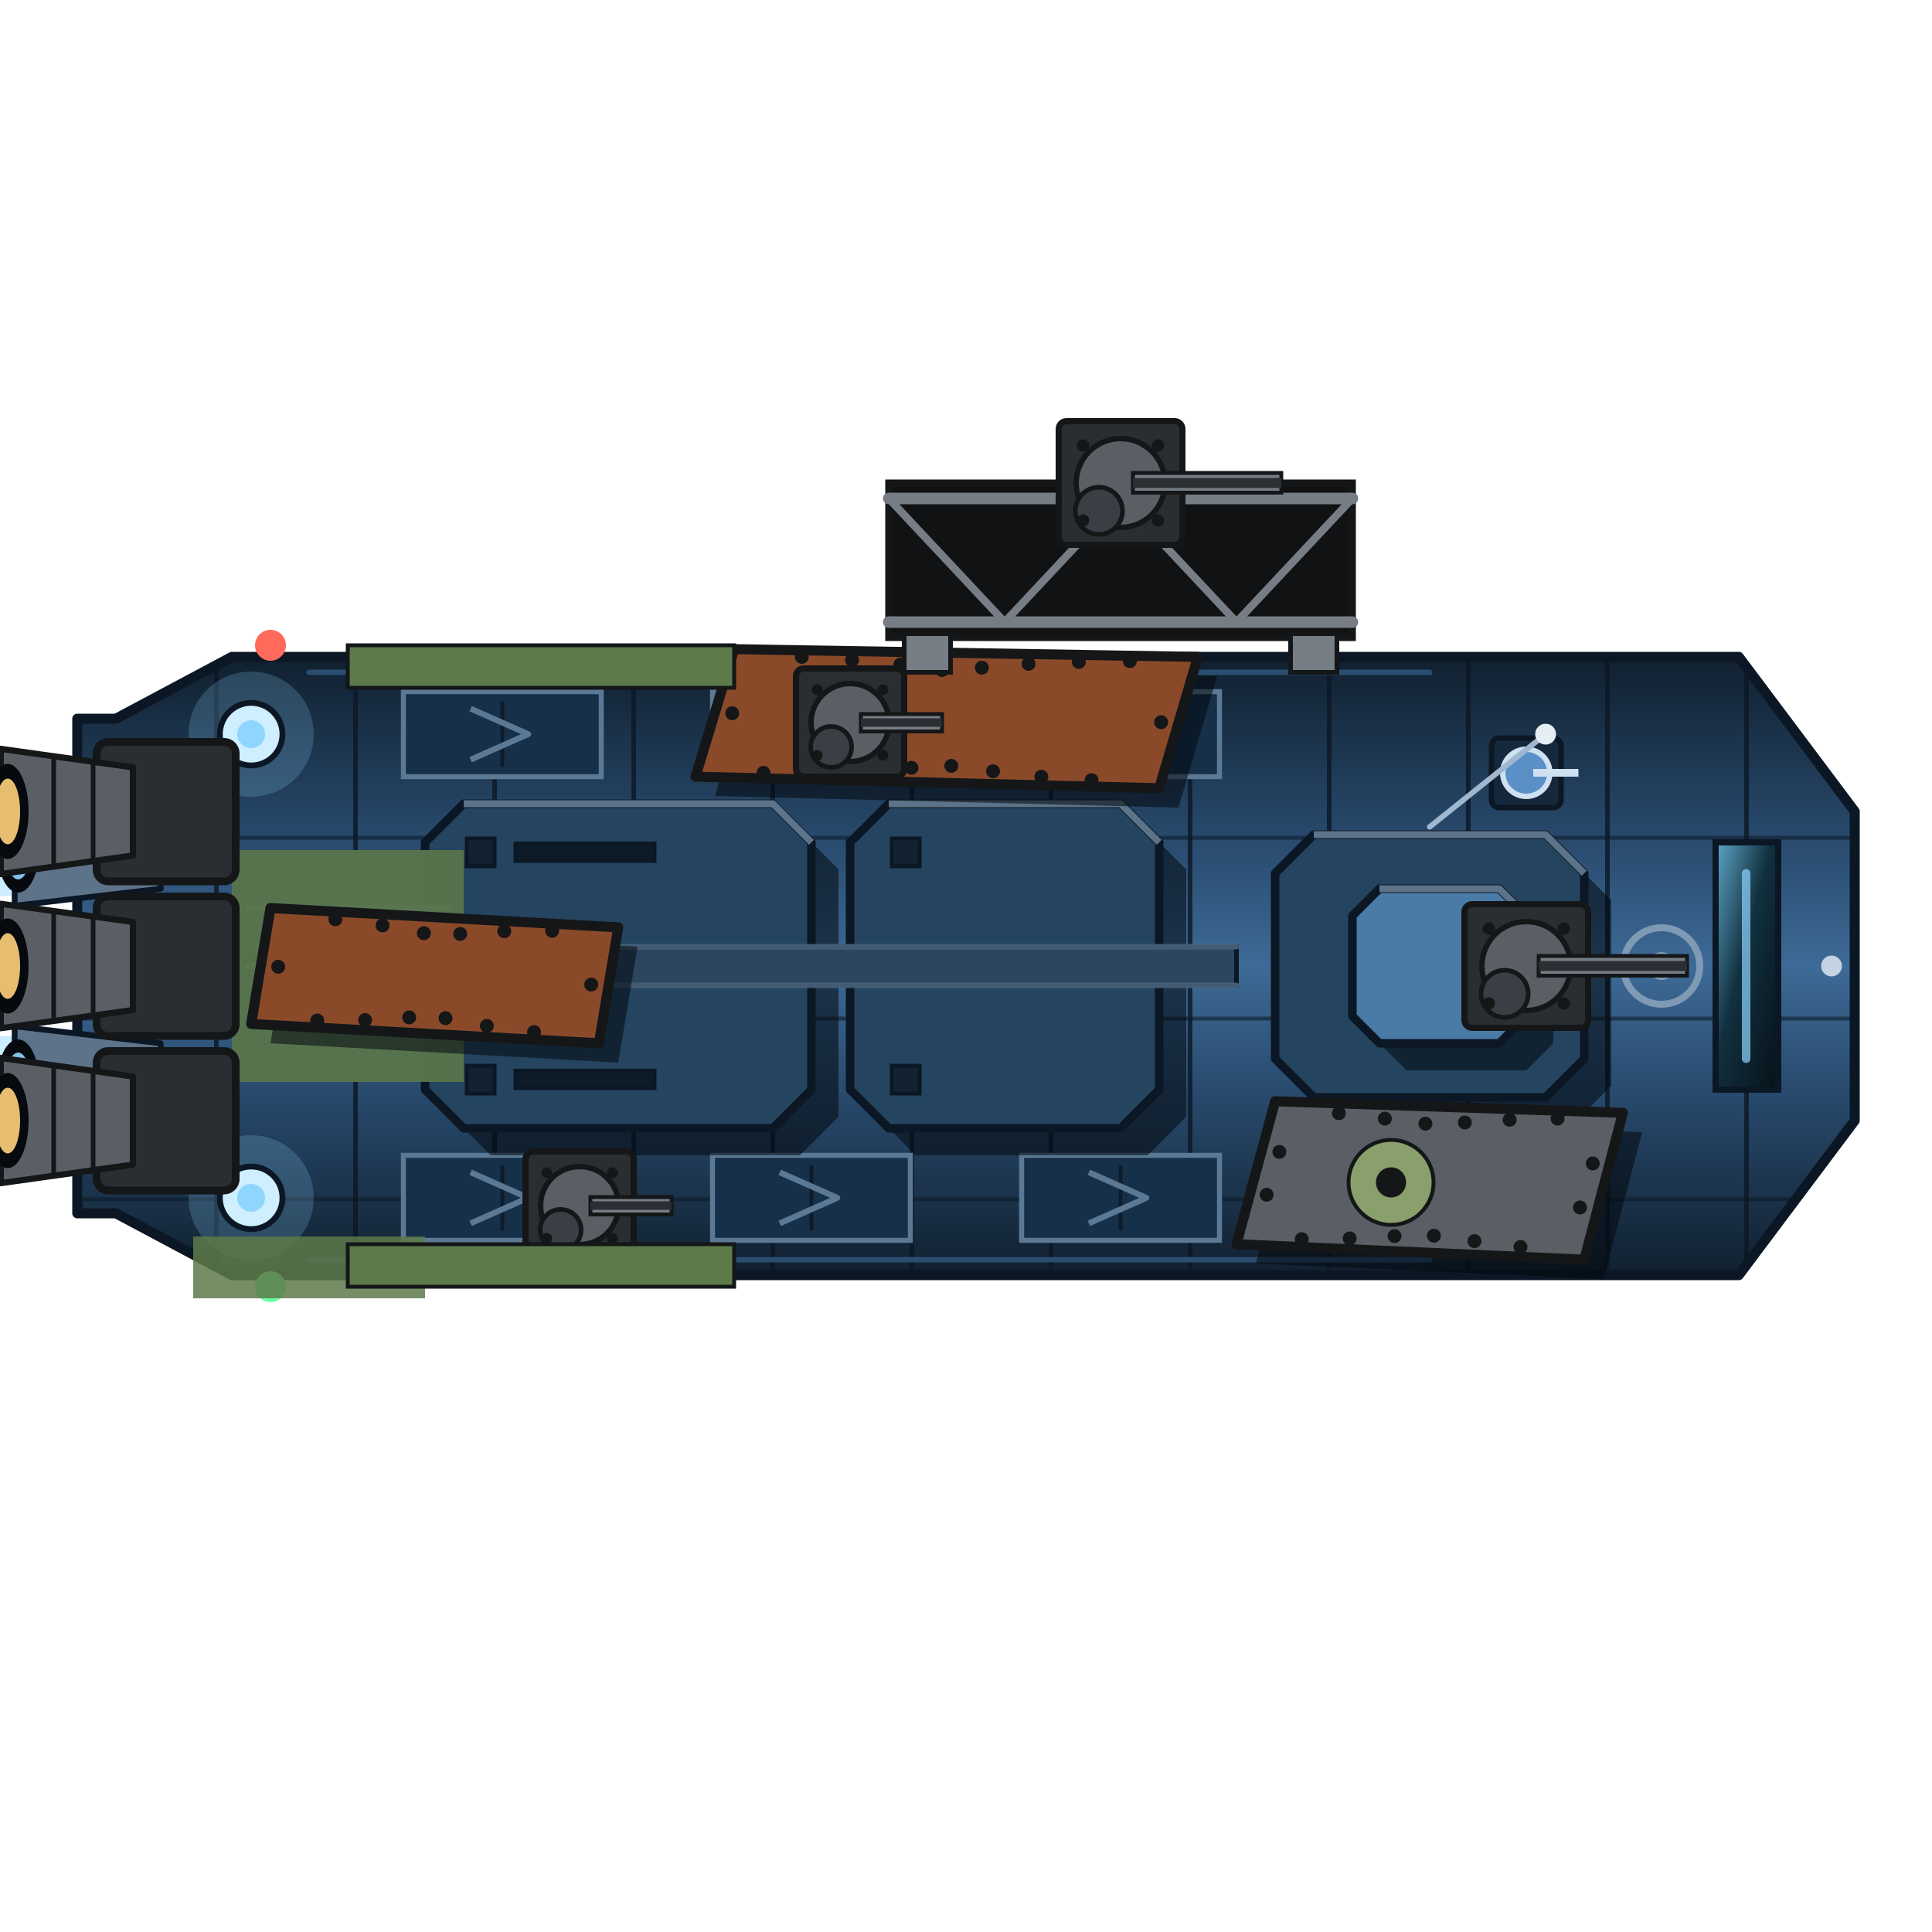
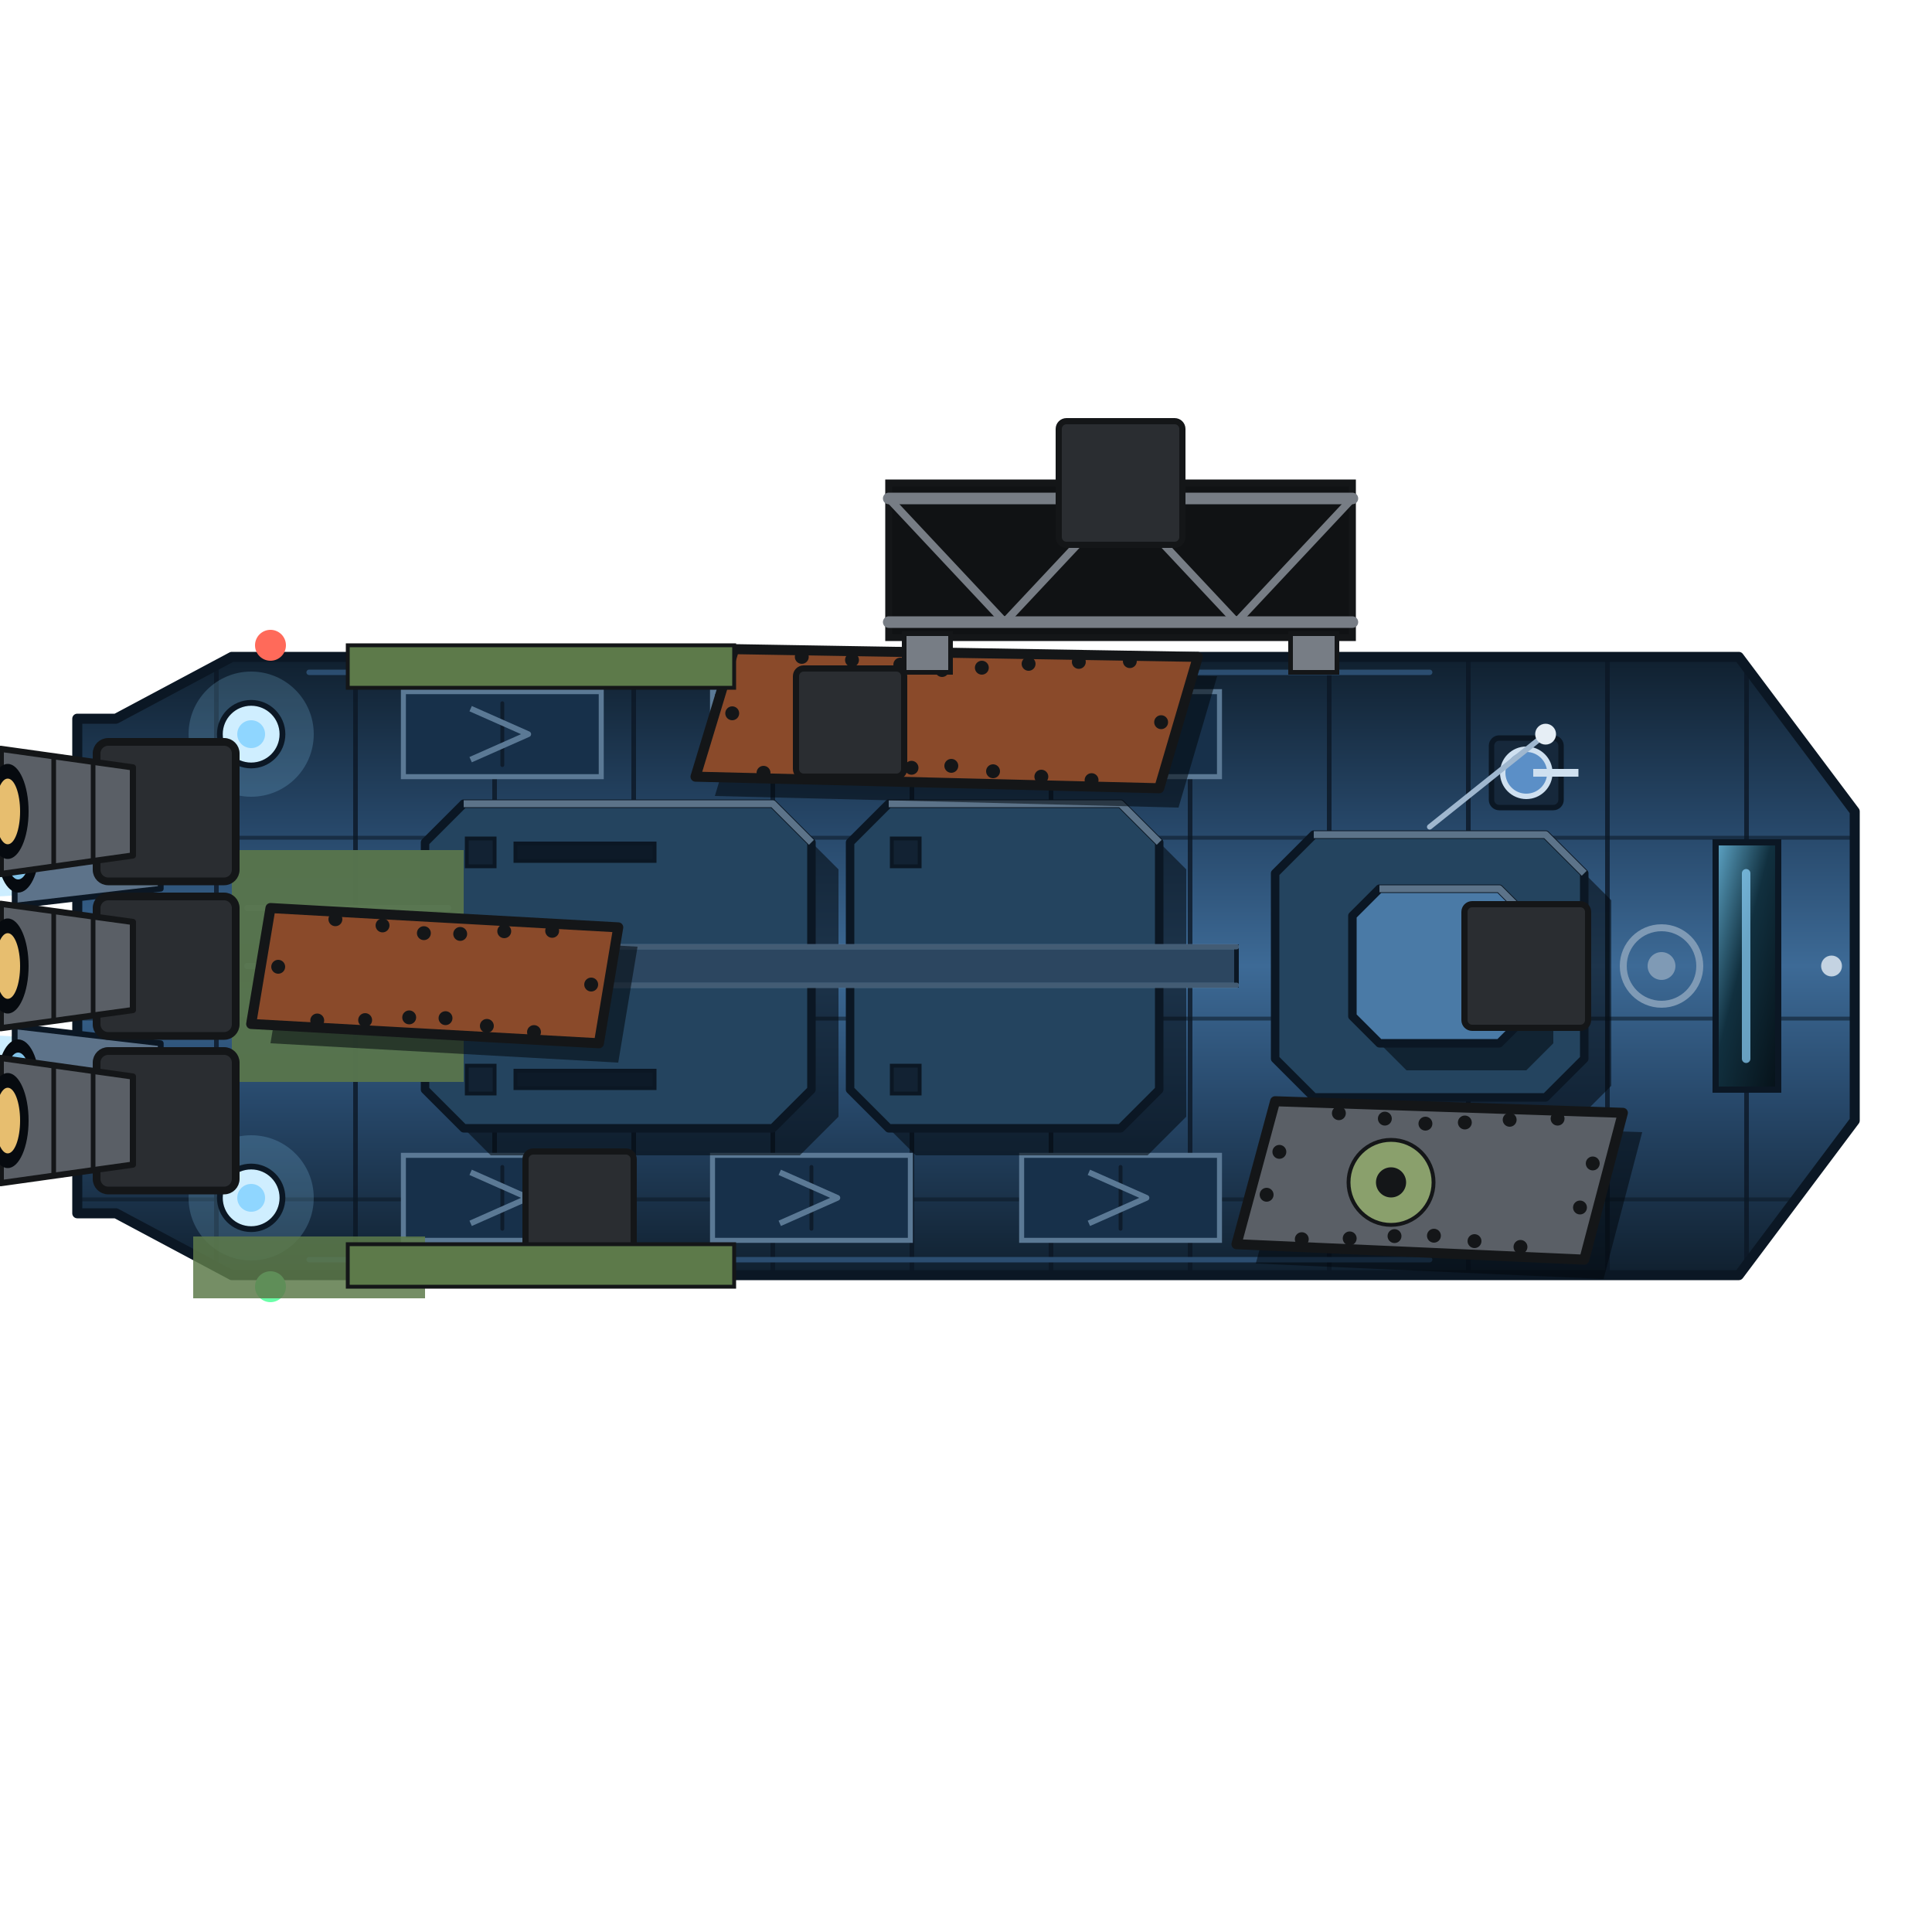
<svg xmlns="http://www.w3.org/2000/svg" viewBox="-25.00 -25.00 50.00 50.00">
  <defs>
    <linearGradient id="glass" x1="0" y1="0" x2="1" y2="1">
      <stop offset="0" stop-color="#5fa7c9" />
      <stop offset="0.45" stop-color="#11303f" />
      <stop offset="1" stop-color="#061118" />
    </linearGradient>
    <linearGradient id="kodHull" x1="0" y1="0" x2="0" y2="1">
      <stop offset="0" stop-color="#10202f" />
      <stop offset="0.28" stop-color="#27486a" />
      <stop offset="0.5" stop-color="#3d6a96" />
      <stop offset="0.72" stop-color="#27486a" />
      <stop offset="1" stop-color="#10202f" />
    </linearGradient>
  </defs>
  <ellipse cx="-25.47" cy="4.00" rx="3.04" ry="1.33" fill="#ffd27a" opacity="0.5" />
  <ellipse cx="-25.47" cy="0.00" rx="3.04" ry="1.33" fill="#ffd27a" opacity="0.5" />
  <ellipse cx="-25.47" cy="-4.00" rx="3.04" ry="1.33" fill="#ffd27a" opacity="0.5" />
  <ellipse cx="-25.20" cy="3.00" rx="2.60" ry="1.20" fill="#8fd6ff" opacity="0.45" />
  <ellipse cx="-25.20" cy="-3.00" rx="2.60" ry="1.20" fill="#8fd6ff" opacity="0.45" />
  <polygon points="23.00,-4.00 20.00,-8.00 -19.00,-8.00 -22.00,-6.40 -23.00,-6.40 -23.00,-4.80 -23.00,4.80 -23.00,6.40 -22.00,6.40 -19.00,8.00 20.00,8.00 23.00,4.00" fill="url(#kodHull)" stroke="#0b1724" stroke-width="0.26" stroke-linejoin="round" />
  <clipPath id="c-kes-writ-1">
    <polygon points="23.00,-4.00 20.00,-8.00 -19.00,-8.00 -22.00,-6.40 -23.00,-6.40 -23.00,-4.80 -23.00,4.80 -23.00,6.40 -22.00,6.40 -19.00,8.00 20.00,8.00 23.00,4.00" />
  </clipPath>
  <g clip-path="url(#c-kes-writ-1)">
    <line x1="-19.40" y1="-8.00" x2="-19.40" y2="8.00" stroke="#0b1724" stroke-width="0.12" stroke-linecap="round" opacity="0.8" />
    <line x1="-15.80" y1="-8.00" x2="-15.80" y2="8.00" stroke="#0b1724" stroke-width="0.12" stroke-linecap="round" opacity="0.8" />
    <line x1="-12.20" y1="-8.00" x2="-12.20" y2="8.00" stroke="#0b1724" stroke-width="0.12" stroke-linecap="round" opacity="0.8" />
    <line x1="-8.60" y1="-8.00" x2="-8.60" y2="8.00" stroke="#0b1724" stroke-width="0.12" stroke-linecap="round" opacity="0.8" />
    <line x1="-5.00" y1="-8.00" x2="-5.00" y2="8.00" stroke="#0b1724" stroke-width="0.12" stroke-linecap="round" opacity="0.8" />
    <line x1="-1.40" y1="-8.00" x2="-1.40" y2="8.00" stroke="#0b1724" stroke-width="0.12" stroke-linecap="round" opacity="0.8" />
    <line x1="2.20" y1="-8.00" x2="2.20" y2="8.00" stroke="#0b1724" stroke-width="0.12" stroke-linecap="round" opacity="0.8" />
    <line x1="5.80" y1="-8.00" x2="5.80" y2="8.00" stroke="#0b1724" stroke-width="0.12" stroke-linecap="round" opacity="0.8" />
    <line x1="9.40" y1="-8.00" x2="9.40" y2="8.00" stroke="#0b1724" stroke-width="0.12" stroke-linecap="round" opacity="0.8" />
    <line x1="13.00" y1="-8.00" x2="13.00" y2="8.00" stroke="#0b1724" stroke-width="0.12" stroke-linecap="round" opacity="0.8" />
    <line x1="16.60" y1="-8.00" x2="16.60" y2="8.00" stroke="#0b1724" stroke-width="0.12" stroke-linecap="round" opacity="0.8" />
    <line x1="20.20" y1="-8.00" x2="20.20" y2="8.00" stroke="#0b1724" stroke-width="0.12" stroke-linecap="round" opacity="0.8" />
    <line x1="-23.00" y1="-3.32" x2="23.00" y2="-3.32" stroke="#0b1724" stroke-width="0.1" stroke-linecap="round" opacity="0.55" />
    <line x1="-23.00" y1="1.36" x2="23.00" y2="1.36" stroke="#0b1724" stroke-width="0.1" stroke-linecap="round" opacity="0.55" />
    <line x1="-23.00" y1="6.04" x2="23.00" y2="6.04" stroke="#0b1724" stroke-width="0.1" stroke-linecap="round" opacity="0.55" />
  </g>
  <rect x="-14.56" y="-7.10" width="5.12" height="2.20" rx="0.0" fill="#17304a" stroke="#5b7995" stroke-width="0.13" />
  <line x1="-12.00" y1="-6.80" x2="-12.00" y2="-5.20" stroke="#0b1724" stroke-width="0.1" stroke-linecap="round" opacity="0.8" />
  <polyline points="-12.82,-6.66 -11.33,-6.00 -12.82,-5.34" fill="none" stroke="#5b7995" stroke-width="0.15" stroke-linejoin="round" />
  <rect x="-6.56" y="-7.10" width="5.12" height="2.20" rx="0.0" fill="#17304a" stroke="#5b7995" stroke-width="0.13" />
  <line x1="-4.00" y1="-6.80" x2="-4.00" y2="-5.20" stroke="#0b1724" stroke-width="0.1" stroke-linecap="round" opacity="0.8" />
  <polyline points="-4.82,-6.66 -3.33,-6.00 -4.82,-5.34" fill="none" stroke="#5b7995" stroke-width="0.15" stroke-linejoin="round" />
  <rect x="1.44" y="-7.10" width="5.12" height="2.20" rx="0.0" fill="#17304a" stroke="#5b7995" stroke-width="0.13" />
  <line x1="4.00" y1="-6.80" x2="4.00" y2="-5.20" stroke="#0b1724" stroke-width="0.1" stroke-linecap="round" opacity="0.8" />
  <polyline points="3.18,-6.66 4.67,-6.00 3.18,-5.34" fill="none" stroke="#5b7995" stroke-width="0.15" stroke-linejoin="round" />
  <line x1="-17.00" y1="-7.60" x2="12.00" y2="-7.60" stroke="#2b4d70" stroke-width="0.14" stroke-linecap="round" />
  <rect x="13.60" y="-5.90" width="1.80" height="1.80" rx="0.2" fill="#16283b" stroke="#0b1724" stroke-width="0.14" />
  <circle cx="14.50" cy="-5.00" r="0.61" fill="#5b8fc7" stroke="#cfe0f0" stroke-width="0.14" />
  <rect x="14.68" y="-5.10" width="1.17" height="0.20" rx="0.0" fill="#cfe0f0" stroke="none" stroke-width="0" />
  <rect x="-14.56" y="4.90" width="5.12" height="2.20" rx="0.0" fill="#17304a" stroke="#5b7995" stroke-width="0.13" />
  <line x1="-12.00" y1="5.20" x2="-12.00" y2="6.80" stroke="#0b1724" stroke-width="0.1" stroke-linecap="round" opacity="0.8" />
  <polyline points="-12.82,5.34 -11.33,6.00 -12.82,6.66" fill="none" stroke="#5b7995" stroke-width="0.15" stroke-linejoin="round" />
  <rect x="-6.56" y="4.90" width="5.12" height="2.20" rx="0.0" fill="#17304a" stroke="#5b7995" stroke-width="0.13" />
  <line x1="-4.00" y1="5.20" x2="-4.00" y2="6.80" stroke="#0b1724" stroke-width="0.1" stroke-linecap="round" opacity="0.8" />
  <polyline points="-4.82,5.34 -3.33,6.00 -4.82,6.66" fill="none" stroke="#5b7995" stroke-width="0.15" stroke-linejoin="round" />
  <rect x="1.44" y="4.90" width="5.12" height="2.20" rx="0.0" fill="#17304a" stroke="#5b7995" stroke-width="0.13" />
  <line x1="4.00" y1="5.20" x2="4.00" y2="6.80" stroke="#0b1724" stroke-width="0.1" stroke-linecap="round" opacity="0.8" />
  <polyline points="3.18,5.34 4.67,6.00 3.18,6.66" fill="none" stroke="#5b7995" stroke-width="0.15" stroke-linejoin="round" />
  <line x1="-17.00" y1="7.60" x2="12.00" y2="7.60" stroke="#2b4d70" stroke-width="0.14" stroke-linecap="round" />
  <rect x="13.60" y="4.10" width="1.80" height="1.80" rx="0.2" fill="#16283b" stroke="#0b1724" stroke-width="0.14" />
  <circle cx="14.50" cy="5.00" r="0.61" fill="#5b8fc7" stroke="#cfe0f0" stroke-width="0.14" />
  <rect x="14.68" y="4.90" width="1.17" height="0.20" rx="0.0" fill="#cfe0f0" stroke="none" stroke-width="0" />
  <polygon points="-20.84,-4.00 -24.62,-4.44 -24.62,-1.56 -20.84,-2.00" fill="#5d738a" stroke="#0b1724" stroke-width="0.15" stroke-linejoin="round" />
  <ellipse cx="-24.53" cy="-3.00" rx="0.54" ry="1.10" fill="#060a0f" />
  <ellipse cx="-24.53" cy="-3.00" rx="0.32" ry="0.76" fill="#8fd6ff" opacity="0.9" />
  <polygon points="-20.84,2.00 -24.62,1.56 -24.62,4.44 -20.84,4.00" fill="#5d738a" stroke="#0b1724" stroke-width="0.15" stroke-linejoin="round" />
  <ellipse cx="-24.53" cy="3.00" rx="0.54" ry="1.10" fill="#060a0f" />
  <ellipse cx="-24.53" cy="3.00" rx="0.32" ry="0.76" fill="#8fd6ff" opacity="0.9" />
  <polygon points="-12.30,-3.50 -4.30,-3.50 -3.30,-2.50 -3.30,3.90 -4.30,4.90 -12.30,4.90 -13.30,3.90 -13.30,-2.50" fill="rgba(3,8,14,0.55)" stroke="none" stroke-width="0" stroke-linejoin="round" />
  <polygon points="-13.00,-4.20 -5.00,-4.20 -4.00,-3.20 -4.00,3.20 -5.00,4.20 -13.00,4.20 -14.00,3.20 -14.00,-3.20" fill="#24445f" stroke="#0b1724" stroke-width="0.22" stroke-linejoin="round" />
  <polyline points="-13.00,-4.20 -5.00,-4.20 -4.00,-3.20" fill="none" stroke="#9fc0dc" stroke-width="0.18" opacity="0.55" stroke-linejoin="round" />
  <rect x="-12.92" y="-3.30" width="0.72" height="0.72" rx="0.0" fill="#122233" stroke="#0b1724" stroke-width="0.1" />
  <rect x="-11.66" y="-3.17" width="3.60" height="0.45" rx="0.0" fill="#0d1a28" stroke="#0b1724" stroke-width="0.1" />
  <rect x="-12.92" y="2.58" width="0.72" height="0.72" rx="0.0" fill="#122233" stroke="#0b1724" stroke-width="0.1" />
  <rect x="-11.66" y="2.71" width="3.60" height="0.45" rx="0.0" fill="#0d1a28" stroke="#0b1724" stroke-width="0.1" />
  <polygon points="-1.30,-3.50 4.70,-3.50 5.70,-2.50 5.70,3.90 4.70,4.90 -1.30,4.90 -2.30,3.90 -2.30,-2.50" fill="rgba(3,8,14,0.55)" stroke="none" stroke-width="0" stroke-linejoin="round" />
  <polygon points="-2.00,-4.20 4.00,-4.20 5.00,-3.20 5.00,3.20 4.00,4.20 -2.00,4.20 -3.00,3.20 -3.00,-3.20" fill="#24445f" stroke="#0b1724" stroke-width="0.22" stroke-linejoin="round" />
  <polyline points="-2.00,-4.20 4.00,-4.20 5.00,-3.20" fill="none" stroke="#9fc0dc" stroke-width="0.18" opacity="0.55" stroke-linejoin="round" />
  <rect x="-1.92" y="-3.30" width="0.72" height="0.72" rx="0.0" fill="#122233" stroke="#0b1724" stroke-width="0.1" />
  <rect x="-1.92" y="2.58" width="0.72" height="0.72" rx="0.0" fill="#122233" stroke="#0b1724" stroke-width="0.1" />
  <polygon points="9.70,-2.70 15.70,-2.70 16.70,-1.70 16.70,3.10 15.70,4.10 9.70,4.10 8.70,3.10 8.70,-1.70" fill="rgba(3,8,14,0.55)" stroke="none" stroke-width="0" stroke-linejoin="round" />
  <polygon points="9.00,-3.40 15.00,-3.40 16.00,-2.40 16.00,2.40 15.00,3.40 9.00,3.40 8.00,2.40 8.00,-2.40" fill="#24445f" stroke="#0b1724" stroke-width="0.22" stroke-linejoin="round" />
  <polyline points="9.00,-3.40 15.00,-3.40 16.00,-2.40" fill="none" stroke="#9fc0dc" stroke-width="0.18" opacity="0.55" stroke-linejoin="round" />
  <polygon points="11.40,-1.30 14.50,-1.30 15.20,-0.60 15.20,2.00 14.50,2.70 11.40,2.70 10.70,2.00 10.70,-0.60" fill="rgba(3,8,14,0.55)" stroke="none" stroke-width="0" stroke-linejoin="round" />
  <polygon points="10.70,-2.00 13.80,-2.00 14.50,-1.30 14.50,1.30 13.80,2.00 10.70,2.00 10.00,1.30 10.00,-1.30" fill="#4a7aa6" stroke="#0b1724" stroke-width="0.22" stroke-linejoin="round" />
  <polyline points="10.70,-2.00 13.80,-2.00 14.50,-1.30" fill="none" stroke="#9fc0dc" stroke-width="0.18" opacity="0.55" stroke-linejoin="round" />
  <rect x="13.60" y="-1.40" width="0.90" height="2.80" rx="0.0" fill="url(#glass)" stroke="#0b1724" stroke-width="0.12" />
  <rect x="-20.00" y="-0.50" width="27.00" height="1.00" rx="0.0" fill="#2c4660" stroke="#0b1724" stroke-width="0.12" />
  <line x1="-20.00" y1="-0.50" x2="7.00" y2="-0.50" stroke="#5b7995" stroke-width="0.14" stroke-linecap="round" opacity="0.7" />
  <line x1="-20.00" y1="0.50" x2="7.00" y2="0.50" stroke="#5b7995" stroke-width="0.14" stroke-linecap="round" opacity="0.7" />
  <rect x="-19.00" y="-3.00" width="6.00" height="6.00" rx="0.0" fill="#2c4660" stroke="none" stroke-width="0" opacity="0.92" />
  <line x1="-18.60" y1="-1.50" x2="-13.40" y2="-1.50" stroke="#5b7995" stroke-width="0.16" stroke-linecap="round" opacity="0.5" />
  <line x1="-18.60" y1="0.00" x2="-13.40" y2="0.00" stroke="#5b7995" stroke-width="0.16" stroke-linecap="round" opacity="0.5" />
  <line x1="-18.60" y1="1.50" x2="-13.40" y2="1.50" stroke="#5b7995" stroke-width="0.16" stroke-linecap="round" opacity="0.5" />
  <rect x="19.40" y="-3.20" width="1.62" height="6.40" rx="0.0" fill="url(#glass)" stroke="#0b1724" stroke-width="0.16" />
  <line x1="20.19" y1="-2.40" x2="20.19" y2="2.40" stroke="#8fd6ff" stroke-width="0.22" stroke-linecap="round" opacity="0.7" />
  <circle cx="22.40" cy="0.00" r="0.27" fill="#e6eef5" stroke="none" stroke-width="0" opacity="0.8" />
  <line x1="12.00" y1="-3.60" x2="15.00" y2="-6.00" stroke="#9fb7cf" stroke-width="0.14" stroke-linecap="round" />
  <circle cx="15.00" cy="-6.00" r="0.27" fill="#e6eef5" stroke="none" stroke-width="0" />
  <line x1="12.00" y1="3.60" x2="15.00" y2="6.00" stroke="#9fb7cf" stroke-width="0.14" stroke-linecap="round" />
  <circle cx="15.00" cy="6.00" r="0.27" fill="#e6eef5" stroke="none" stroke-width="0" />
  <circle cx="-18.50" cy="-6.00" r="1.62" fill="#8fd6ff" stroke="none" stroke-width="0" opacity="0.2" />
  <circle cx="-18.50" cy="-6.00" r="0.81" fill="#cfeeff" stroke="#0b1724" stroke-width="0.15" />
  <circle cx="-18.50" cy="-6.00" r="0.36" fill="#8fd6ff" stroke="none" stroke-width="0" />
  <circle cx="-18.50" cy="6.00" r="1.62" fill="#8fd6ff" stroke="none" stroke-width="0" opacity="0.2" />
  <circle cx="-18.50" cy="6.00" r="0.81" fill="#cfeeff" stroke="#0b1724" stroke-width="0.15" />
  <circle cx="-18.50" cy="6.00" r="0.36" fill="#8fd6ff" stroke="none" stroke-width="0" />
  <circle cx="18.00" cy="0.00" r="0.99" fill="none" stroke="#7f9ab5" stroke-width="0.18" />
  <circle cx="18.00" cy="0.00" r="0.36" fill="#7f9ab5" stroke="none" stroke-width="0" />
  <circle cx="-16.00" cy="0.00" r="0.72" fill="#e8c547" stroke="#0b1724" stroke-width="0.1" />
  <circle cx="-16.00" cy="0.00" r="0.29" fill="#0b1724" stroke="none" stroke-width="0" />
  <text x="-2" y="-6.80" font-family="IBM Plex Mono, monospace" font-size="1.1" fill="#5b7995" opacity="0.6" text-anchor="middle">KOD W</text>
  <circle cx="-18.00" cy="-8.30" r="0.40" fill="#ff6a5a" stroke="none" stroke-width="0" />
  <circle cx="-18.00" cy="8.30" r="0.40" fill="#6affa8" stroke="none" stroke-width="0" />
  <rect x="-19.00" y="-3.00" width="6.00" height="6.00" rx="0.0" fill="#5d7a4a" stroke="none" stroke-width="0" opacity="0.85" />
  <rect x="-20.00" y="7.00" width="6.00" height="1.60" rx="0.0" fill="#5d7a4a" stroke="none" stroke-width="0" opacity="0.85" />
  <polygon points="-5.50,-7.70 6.50,-7.50 5.50,-4.10 -6.50,-4.40" fill="rgba(3,8,14,0.55)" stroke="none" stroke-width="0" stroke-linejoin="round" />
  <polygon points="-6.00,-8.20 6.00,-8.00 5.00,-4.60 -7.00,-4.90" fill="#8a4a2a" stroke="#141618" stroke-width="0.26" stroke-linejoin="round" />
  <circle cx="-4.25" cy="-8.00" r="0.18" fill="#141618" stroke="none" stroke-width="0" />
  <circle cx="-2.95" cy="-7.92" r="0.18" fill="#141618" stroke="none" stroke-width="0" />
  <circle cx="-1.70" cy="-7.80" r="0.18" fill="#141618" stroke="none" stroke-width="0" />
  <circle cx="-0.62" cy="-7.66" r="0.18" fill="#141618" stroke="none" stroke-width="0" />
  <circle cx="0.41" cy="-7.72" r="0.18" fill="#141618" stroke="none" stroke-width="0" />
  <circle cx="1.62" cy="-7.82" r="0.18" fill="#141618" stroke="none" stroke-width="0" />
  <circle cx="2.92" cy="-7.87" r="0.18" fill="#141618" stroke="none" stroke-width="0" />
  <circle cx="4.24" cy="-7.89" r="0.18" fill="#141618" stroke="none" stroke-width="0" />
  <circle cx="5.05" cy="-6.31" r="0.18" fill="#141618" stroke="none" stroke-width="0" />
  <circle cx="3.25" cy="-4.81" r="0.18" fill="#141618" stroke="none" stroke-width="0" />
  <circle cx="1.95" cy="-4.90" r="0.18" fill="#141618" stroke="none" stroke-width="0" />
  <circle cx="0.70" cy="-5.04" r="0.18" fill="#141618" stroke="none" stroke-width="0" />
  <circle cx="-0.38" cy="-5.18" r="0.18" fill="#141618" stroke="none" stroke-width="0" />
  <circle cx="-1.41" cy="-5.13" r="0.18" fill="#141618" stroke="none" stroke-width="0" />
  <circle cx="-2.62" cy="-5.05" r="0.18" fill="#141618" stroke="none" stroke-width="0" />
  <circle cx="-3.92" cy="-5.01" r="0.18" fill="#141618" stroke="none" stroke-width="0" />
  <circle cx="-5.24" cy="-5.00" r="0.18" fill="#141618" stroke="none" stroke-width="0" />
  <circle cx="-6.05" cy="-6.54" r="0.18" fill="#141618" stroke="none" stroke-width="0" />
  <polygon points="8.50,4.00 17.50,4.30 16.50,8.10 7.50,7.70" fill="rgba(3,8,14,0.55)" stroke="none" stroke-width="0" stroke-linejoin="round" />
  <polygon points="8.00,3.50 17.00,3.80 16.00,7.60 7.00,7.20" fill="#5a5f66" stroke="#141618" stroke-width="0.26" stroke-linejoin="round" />
  <circle cx="9.65" cy="3.81" r="0.18" fill="#141618" stroke="none" stroke-width="0" />
  <circle cx="10.84" cy="3.95" r="0.18" fill="#141618" stroke="none" stroke-width="0" />
  <circle cx="11.89" cy="4.08" r="0.18" fill="#141618" stroke="none" stroke-width="0" />
  <circle cx="12.91" cy="4.05" r="0.18" fill="#141618" stroke="none" stroke-width="0" />
  <circle cx="14.07" cy="3.98" r="0.18" fill="#141618" stroke="none" stroke-width="0" />
  <circle cx="15.31" cy="3.95" r="0.18" fill="#141618" stroke="none" stroke-width="0" />
  <circle cx="16.22" cy="5.11" r="0.18" fill="#141618" stroke="none" stroke-width="0" />
  <circle cx="15.89" cy="6.25" r="0.18" fill="#141618" stroke="none" stroke-width="0" />
  <circle cx="14.35" cy="7.27" r="0.18" fill="#141618" stroke="none" stroke-width="0" />
  <circle cx="13.16" cy="7.12" r="0.18" fill="#141618" stroke="none" stroke-width="0" />
  <circle cx="12.11" cy="6.98" r="0.18" fill="#141618" stroke="none" stroke-width="0" />
  <circle cx="11.09" cy="6.99" r="0.18" fill="#141618" stroke="none" stroke-width="0" />
  <circle cx="9.93" cy="7.05" r="0.18" fill="#141618" stroke="none" stroke-width="0" />
  <circle cx="8.69" cy="7.07" r="0.18" fill="#141618" stroke="none" stroke-width="0" />
  <circle cx="7.78" cy="5.92" r="0.18" fill="#141618" stroke="none" stroke-width="0" />
  <circle cx="8.11" cy="4.81" r="0.18" fill="#141618" stroke="none" stroke-width="0" />
  <polygon points="-17.50,-1.00 -8.50,-0.50 -9.00,2.50 -18.00,2.00" fill="rgba(3,8,14,0.55)" stroke="none" stroke-width="0" stroke-linejoin="round" />
  <polygon points="-18.00,-1.50 -9.00,-1.00 -9.50,2.00 -18.50,1.50" fill="#8a4a2a" stroke="#141618" stroke-width="0.26" stroke-linejoin="round" />
  <circle cx="-16.32" cy="-1.21" r="0.18" fill="#141618" stroke="none" stroke-width="0" />
  <circle cx="-15.10" cy="-1.05" r="0.18" fill="#141618" stroke="none" stroke-width="0" />
  <circle cx="-14.03" cy="-0.85" r="0.18" fill="#141618" stroke="none" stroke-width="0" />
  <circle cx="-13.09" cy="-0.83" r="0.18" fill="#141618" stroke="none" stroke-width="0" />
  <circle cx="-11.95" cy="-0.90" r="0.18" fill="#141618" stroke="none" stroke-width="0" />
  <circle cx="-10.71" cy="-0.91" r="0.18" fill="#141618" stroke="none" stroke-width="0" />
  <circle cx="-9.70" cy="0.48" r="0.18" fill="#141618" stroke="none" stroke-width="0" />
  <circle cx="-11.18" cy="1.71" r="0.18" fill="#141618" stroke="none" stroke-width="0" />
  <circle cx="-12.40" cy="1.55" r="0.18" fill="#141618" stroke="none" stroke-width="0" />
  <circle cx="-13.47" cy="1.35" r="0.18" fill="#141618" stroke="none" stroke-width="0" />
  <circle cx="-14.41" cy="1.33" r="0.18" fill="#141618" stroke="none" stroke-width="0" />
  <circle cx="-15.55" cy="1.40" r="0.18" fill="#141618" stroke="none" stroke-width="0" />
  <circle cx="-16.79" cy="1.41" r="0.18" fill="#141618" stroke="none" stroke-width="0" />
  <circle cx="-17.80" cy="0.02" r="0.18" fill="#141618" stroke="none" stroke-width="0" />
  <rect x="-2.00" y="-12.50" width="12.00" height="4.00" rx="0.0" fill="#101214" stroke="#141618" stroke-width="0.18" />
  <line x1="-2.00" y1="-12.10" x2="10.00" y2="-12.10" stroke="#777d85" stroke-width="0.3" stroke-linecap="round" />
  <line x1="-2.00" y1="-8.90" x2="10.00" y2="-8.90" stroke="#777d85" stroke-width="0.3" stroke-linecap="round" />
  <line x1="-2.00" y1="-12.10" x2="1.00" y2="-8.90" stroke="#777d85" stroke-width="0.2" stroke-linecap="round" />
  <line x1="1.00" y1="-8.90" x2="4.00" y2="-12.10" stroke="#777d85" stroke-width="0.2" stroke-linecap="round" />
  <line x1="4.00" y1="-12.10" x2="7.00" y2="-8.90" stroke="#777d85" stroke-width="0.2" stroke-linecap="round" />
  <line x1="7.00" y1="-8.90" x2="10.00" y2="-12.10" stroke="#777d85" stroke-width="0.2" stroke-linecap="round" />
  <rect x="-1.60" y="-8.60" width="1.20" height="1.00" rx="0.0" fill="#777d85" stroke="#141618" stroke-width="0.12" />
  <rect x="8.40" y="-8.60" width="1.20" height="1.00" rx="0.0" fill="#777d85" stroke="#141618" stroke-width="0.12" />
+   <rect x="12.90" y="-1.60" width="3.20" height="3.20" rx="0.2" fill="#2a2d31" stroke="#141618" stroke-width="0.16" />
  <rect x="2.40" y="-14.10" width="3.20" height="3.20" rx="0.2" fill="#2a2d31" stroke="#141618" stroke-width="0.16" />
-   <circle cx="4.00" cy="-12.50" r="1.15" fill="#5a5f66" stroke="#141618" stroke-width="0.14" />
-   <rect x="4.32" y="-12.76" width="3.84" height="0.51" rx="0.0" fill="#777d85" stroke="#141618" stroke-width="0.1" />
-   <rect x="4.32" y="-12.63" width="3.84" height="0.26" rx="0.0" fill="#2b2e33" stroke="none" stroke-width="0" />
-   <circle cx="3.44" cy="-11.78" r="0.61" fill="#3b3f45" stroke="#141618" stroke-width="0.12" />
-   <circle cx="4.97" cy="-11.53" r="0.16" fill="#141618" stroke="none" stroke-width="0" />
-   <circle cx="3.03" cy="-11.53" r="0.16" fill="#141618" stroke="none" stroke-width="0" />
-   <circle cx="3.03" cy="-13.47" r="0.16" fill="#141618" stroke="none" stroke-width="0" />
-   <circle cx="4.97" cy="-13.47" r="0.16" fill="#141618" stroke="none" stroke-width="0" />
-   <rect x="12.90" y="-1.60" width="3.20" height="3.20" rx="0.2" fill="#2a2d31" stroke="#141618" stroke-width="0.16" />
-   <circle cx="14.50" cy="0.00" r="1.15" fill="#5a5f66" stroke="#141618" stroke-width="0.14" />
-   <rect x="14.82" y="-0.26" width="3.84" height="0.51" rx="0.0" fill="#777d85" stroke="#141618" stroke-width="0.1" />
-   <rect x="14.82" y="-0.13" width="3.84" height="0.26" rx="0.0" fill="#2b2e33" stroke="none" stroke-width="0" />
-   <circle cx="13.94" cy="0.72" r="0.61" fill="#3b3f45" stroke="#141618" stroke-width="0.12" />
-   <circle cx="15.47" cy="0.97" r="0.16" fill="#141618" stroke="none" stroke-width="0" />
-   <circle cx="13.53" cy="0.97" r="0.16" fill="#141618" stroke="none" stroke-width="0" />
-   <circle cx="13.53" cy="-0.97" r="0.16" fill="#141618" stroke="none" stroke-width="0" />
-   <circle cx="15.47" cy="-0.97" r="0.16" fill="#141618" stroke="none" stroke-width="0" />
+   <rect x="-4.40" y="-7.70" width="2.80" height="2.80" rx="0.2" fill="#2a2d31" stroke="#141618" stroke-width="0.16" />
  <rect x="-11.40" y="4.80" width="2.80" height="2.80" rx="0.2" fill="#2a2d31" stroke="#141618" stroke-width="0.16" />
-   <circle cx="-10.00" cy="6.20" r="1.01" fill="#5a5f66" stroke="#141618" stroke-width="0.14" />
-   <rect x="-9.72" y="5.98" width="2.10" height="0.45" rx="0.0" fill="#777d85" stroke="#141618" stroke-width="0.1" />
-   <rect x="-9.72" y="6.09" width="2.10" height="0.22" rx="0.0" fill="#2b2e33" stroke="none" stroke-width="0" />
-   <circle cx="-10.49" cy="6.83" r="0.53" fill="#3b3f45" stroke="#141618" stroke-width="0.12" />
-   <circle cx="-9.15" cy="7.05" r="0.14" fill="#141618" stroke="none" stroke-width="0" />
-   <circle cx="-10.85" cy="7.05" r="0.14" fill="#141618" stroke="none" stroke-width="0" />
-   <circle cx="-10.85" cy="5.35" r="0.14" fill="#141618" stroke="none" stroke-width="0" />
-   <circle cx="-9.15" cy="5.35" r="0.14" fill="#141618" stroke="none" stroke-width="0" />
-   <rect x="-4.40" y="-7.70" width="2.80" height="2.80" rx="0.2" fill="#2a2d31" stroke="#141618" stroke-width="0.16" />
-   <circle cx="-3.00" cy="-6.30" r="1.01" fill="#5a5f66" stroke="#141618" stroke-width="0.14" />
-   <rect x="-2.72" y="-6.52" width="2.10" height="0.45" rx="0.0" fill="#777d85" stroke="#141618" stroke-width="0.1" />
-   <rect x="-2.72" y="-6.41" width="2.10" height="0.22" rx="0.0" fill="#2b2e33" stroke="none" stroke-width="0" />
-   <circle cx="-3.49" cy="-5.67" r="0.53" fill="#3b3f45" stroke="#141618" stroke-width="0.12" />
-   <circle cx="-2.15" cy="-5.45" r="0.14" fill="#141618" stroke="none" stroke-width="0" />
-   <circle cx="-3.85" cy="-5.45" r="0.14" fill="#141618" stroke="none" stroke-width="0" />
-   <circle cx="-3.85" cy="-7.15" r="0.14" fill="#141618" stroke="none" stroke-width="0" />
-   <circle cx="-2.15" cy="-7.15" r="0.14" fill="#141618" stroke="none" stroke-width="0" />
  <rect x="-22.50" y="-5.80" width="3.60" height="3.61" rx="0.3" fill="#2a2d31" stroke="#141618" stroke-width="0.2" />
  <polygon points="-21.56,-5.14 -24.98,-5.62 -24.98,-2.38 -21.56,-2.86" fill="#5a5f66" stroke="#141618" stroke-width="0.16" stroke-linejoin="round" />
  <line x1="-22.59" y1="-5.28" x2="-22.59" y2="-2.72" stroke="#141618" stroke-width="0.12" stroke-linecap="round" />
  <line x1="-23.61" y1="-5.42" x2="-23.61" y2="-2.58" stroke="#141618" stroke-width="0.12" stroke-linecap="round" />
  <ellipse cx="-24.80" cy="-4.00" rx="0.54" ry="1.23" fill="#060a0f" />
  <ellipse cx="-24.80" cy="-4.00" rx="0.32" ry="0.85" fill="#ffd27a" opacity="0.9" />
  <rect x="-22.50" y="-1.80" width="3.60" height="3.61" rx="0.3" fill="#2a2d31" stroke="#141618" stroke-width="0.2" />
  <polygon points="-21.56,-1.14 -24.98,-1.61 -24.98,1.61 -21.56,1.14" fill="#5a5f66" stroke="#141618" stroke-width="0.16" stroke-linejoin="round" />
  <line x1="-22.59" y1="-1.28" x2="-22.59" y2="1.28" stroke="#141618" stroke-width="0.12" stroke-linecap="round" />
  <line x1="-23.61" y1="-1.42" x2="-23.61" y2="1.42" stroke="#141618" stroke-width="0.12" stroke-linecap="round" />
  <ellipse cx="-24.80" cy="0.00" rx="0.54" ry="1.23" fill="#060a0f" />
  <ellipse cx="-24.80" cy="0.00" rx="0.32" ry="0.85" fill="#ffd27a" opacity="0.9" />
  <rect x="-22.50" y="2.20" width="3.60" height="3.61" rx="0.3" fill="#2a2d31" stroke="#141618" stroke-width="0.2" />
  <polygon points="-21.56,2.86 -24.98,2.38 -24.98,5.62 -21.56,5.14" fill="#5a5f66" stroke="#141618" stroke-width="0.16" stroke-linejoin="round" />
  <line x1="-22.59" y1="2.72" x2="-22.59" y2="5.28" stroke="#141618" stroke-width="0.12" stroke-linecap="round" />
  <line x1="-23.61" y1="2.58" x2="-23.61" y2="5.42" stroke="#141618" stroke-width="0.12" stroke-linecap="round" />
  <ellipse cx="-24.80" cy="4.00" rx="0.54" ry="1.23" fill="#060a0f" />
  <ellipse cx="-24.80" cy="4.00" rx="0.32" ry="0.85" fill="#ffd27a" opacity="0.9" />
  <rect x="-16.00" y="-8.30" width="10.00" height="1.10" rx="0.0" fill="#5d7a4a" stroke="#141618" stroke-width="0.1" />
  <rect x="-16.00" y="7.20" width="10.00" height="1.10" rx="0.0" fill="#5d7a4a" stroke="#141618" stroke-width="0.1" />
  <circle cx="11.00" cy="5.60" r="1.10" fill="#8aa06c" stroke="#141618" stroke-width="0.1" />
  <circle cx="11.00" cy="5.60" r="0.39" fill="#141618" stroke="none" stroke-width="0" />
</svg>
